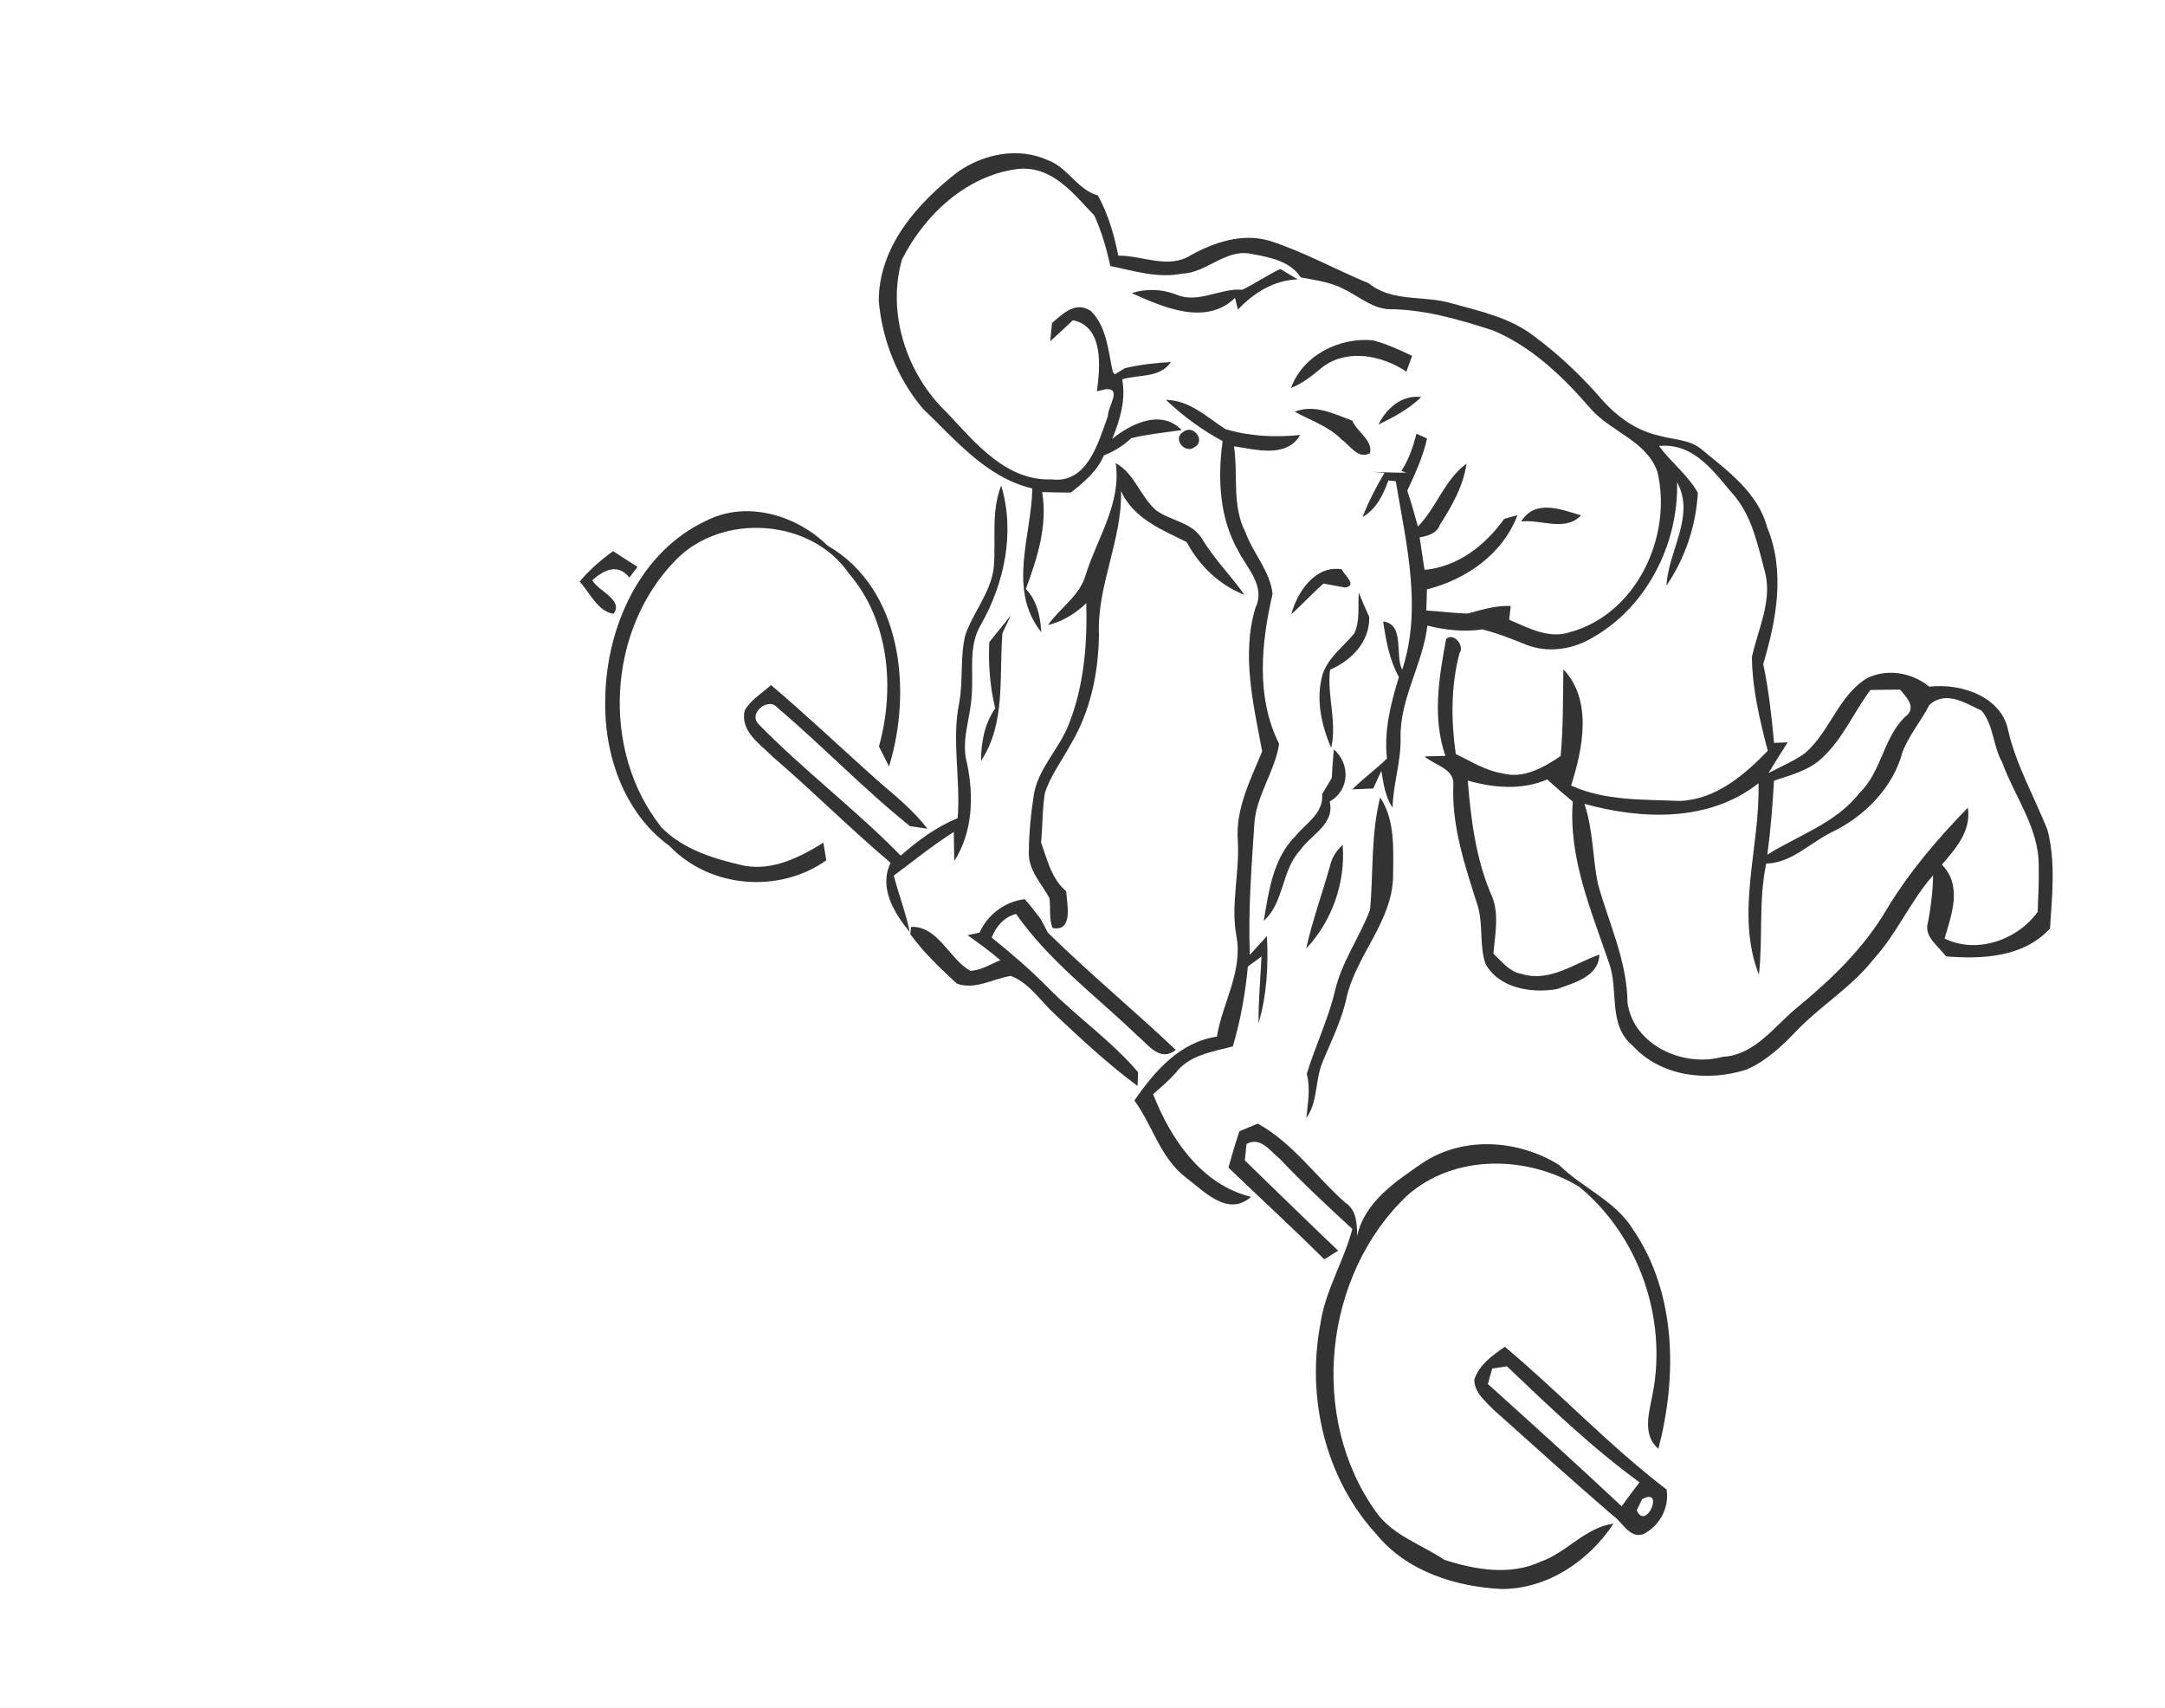
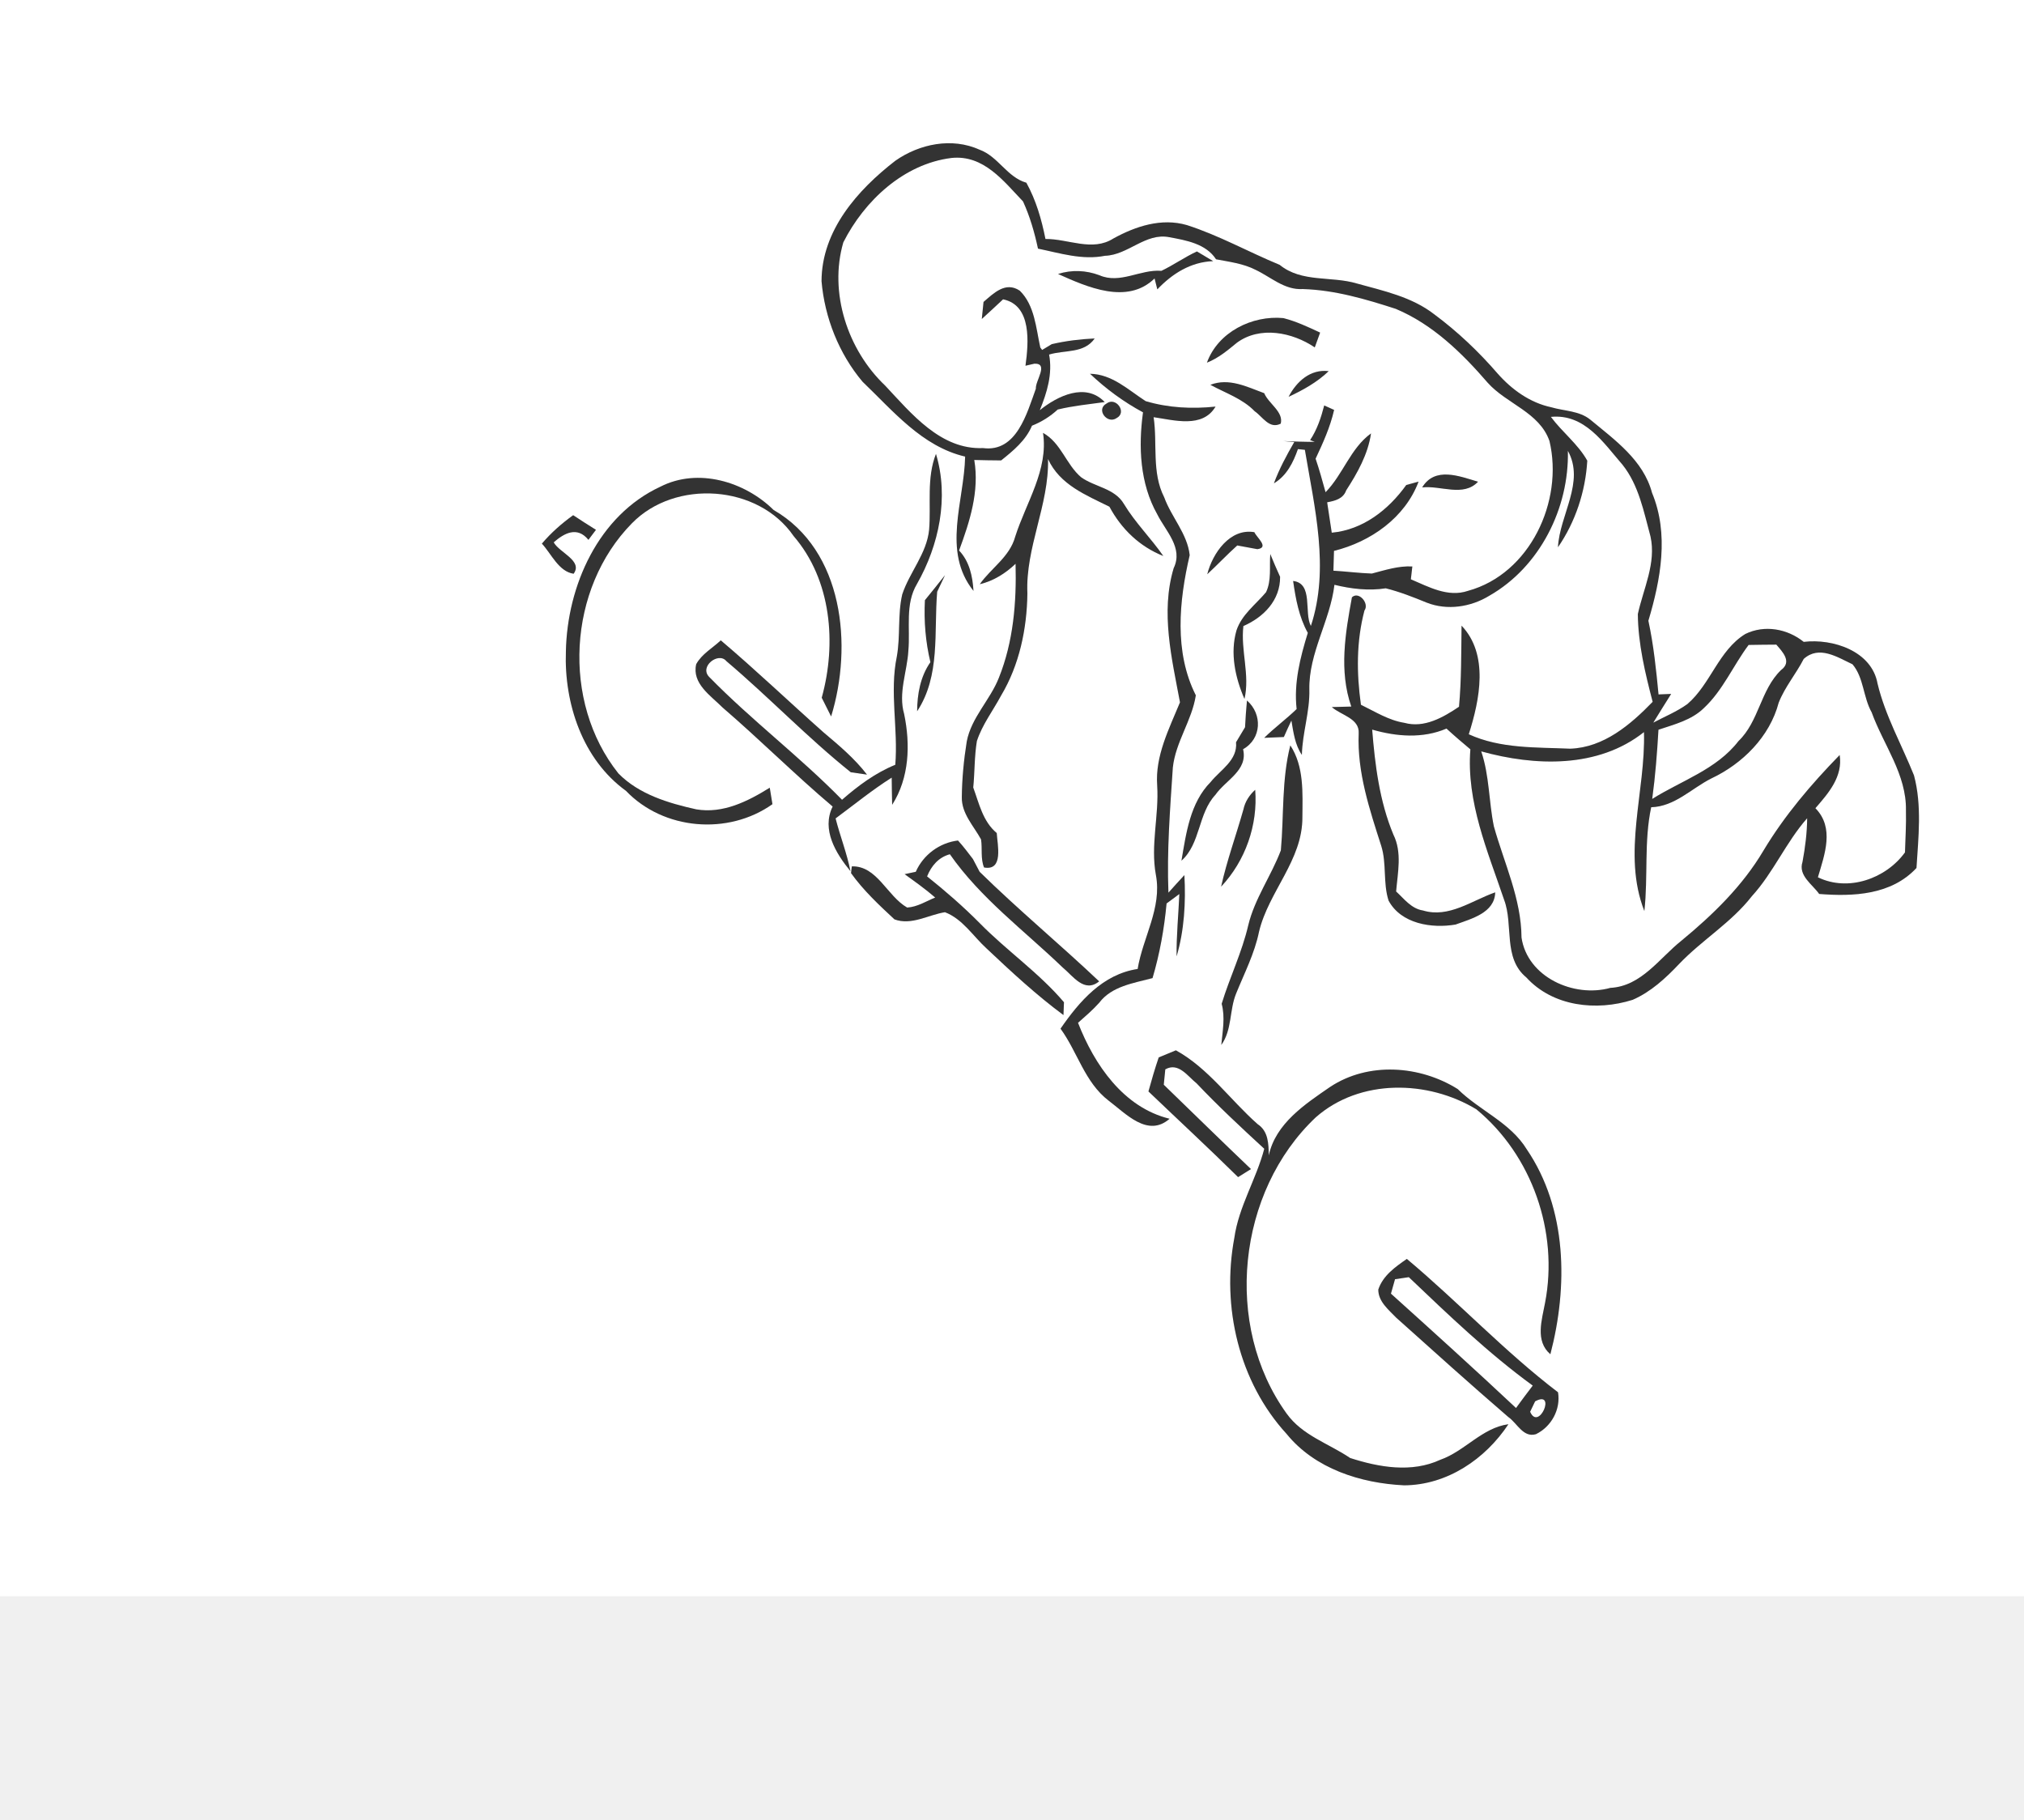
- <svg xmlns="http://www.w3.org/2000/svg" width="317pt" height="250pt" viewBox="0 0 317 250">
+ <svg xmlns="http://www.w3.org/2000/svg" width="317pt" height="285pt" viewBox="0 0 317 285">
  <g fill="#FFF">
    <path d="M0 0h317v250H0V0m140.24 25.17c-5.93 4.58-11.55 10.93-11.57 18.87.49 5.7 2.72 11.35 6.42 15.74 4.78 4.57 9.33 10.15 16.07 11.73-.14 7-3.67 14.81 1.31 21.04-.14-2.29-.63-4.61-2.26-6.33 1.67-4.53 3.21-9.28 2.38-14.18 1.4.04 2.81.06 4.21.07 1.91-1.53 3.85-3.12 4.83-5.44a12.94 12.94 0 004.03-2.53c2.42-.59 4.9-.82 7.36-1.17-2.98-3.12-7.4-.96-10.17 1.28 1.13-2.76 2.03-5.7 1.46-8.72 2.45-.75 5.48-.13 7.14-2.52-2.26.1-4.52.38-6.72.89-.38.23-1.13.69-1.51.91l-.29-.39c-.67-3.02-.87-6.61-3.22-8.9-2.23-1.48-4.07.4-5.67 1.77l-.27 2.67c1.12-1.02 2.23-2.04 3.33-3.08 4.53.92 4 6.83 3.51 10.4l1.4-.32c2.31-.08.12 2.7.23 3.91-1.4 3.84-3.01 10-8.27 9.31-6.64.28-11.22-5.4-15.34-9.79-5.87-5.57-8.84-14.57-6.55-22.43 3.3-6.53 9.48-12.3 16.94-13.22 5.04-.53 8.15 3.61 11.21 6.81 1.08 2.36 1.8 4.86 2.34 7.39 3.45.71 6.94 1.83 10.5 1.12 3.62-.11 6.34-3.65 10.07-2.91 2.64.49 5.74 1.02 7.32 3.46 2.08.4 4.25.66 6.17 1.64 2.42 1.14 4.55 3.2 7.41 3.02 5 .15 9.83 1.57 14.56 3.1 5.78 2.42 10.38 6.91 14.42 11.59 2.97 3.31 8.09 4.61 9.66 9.11 2.24 9.42-3.06 20.82-12.77 23.47-3.12 1.06-6.14-.62-8.94-1.81.06-.5.17-1.51.23-2.01-2.19-.12-4.25.57-6.34 1.11-2.01-.07-4.01-.33-6.02-.45.02-.77.07-2.33.09-3.1 5.73-1.42 11.12-5.18 13.25-10.85-.48.13-1.45.4-1.93.53-2.78 3.88-6.78 7.02-11.67 7.47-.23-1.59-.47-3.17-.72-4.76 1.23-.23 2.51-.54 2.98-1.87 1.77-2.74 3.41-5.64 3.89-8.92-3.22 2.33-4.37 6.41-7.12 9.21-.49-1.76-.97-3.52-1.56-5.25 1.16-2.47 2.29-4.96 2.9-7.64-.39-.17-1.16-.52-1.55-.7-.49 1.9-1.11 3.78-2.21 5.43l.73.27c-1.64.01-3.28-.05-4.92-.12l1.71.15c-1.21 2.08-2.35 4.21-3.19 6.47 2-1.19 3.02-3.25 3.76-5.36.27.03.82.08 1.09.11 1.51 9.02 3.91 18.62.94 27.59-1.11-2.12.42-6.67-2.78-7.05.4 2.8.91 5.62 2.3 8.13-1.19 3.87-2.21 7.84-1.75 11.93-1.63 1.58-3.46 2.92-5.08 4.51.77-.03 2.31-.1 3.08-.13.37-.87.78-1.73 1.18-2.58.32 1.85.55 3.78 1.64 5.38.08-3.45 1.26-6.78 1.17-10.24-.11-5.73 3.26-10.77 3.93-16.4 2.62.64 5.35.97 8.04.55 2.19.55 4.31 1.38 6.4 2.24 3.22 1.27 6.93.7 9.84-1.09 7.89-4.51 12.49-13.71 12.28-22.68 2.72 4.87-1.3 10.06-1.55 15.1 2.74-3.98 4.31-8.75 4.59-13.56-1.44-2.59-3.94-4.48-5.7-6.86 5.28-.52 8.22 4.04 11.23 7.51 2.55 3.21 3.32 7.35 4.37 11.21.93 4.18-1.11 8.17-1.98 12.17.04 4.65 1.15 9.25 2.32 13.74-3.48 3.59-7.65 7.15-12.91 7.34-5.36-.24-10.9.02-15.89-2.26 1.72-5.41 3.17-12.49-1.13-17.01-.06 4.23-.01 8.47-.4 12.7-2.48 1.67-5.45 3.38-8.55 2.52-2.47-.39-4.6-1.76-6.81-2.83-.69-4.94-.73-9.91.55-14.76.81-1.11-.89-3.09-1.96-2.07-1.04 5.64-2.04 11.52-.1 17.11l-3.05.08c1.43 1.28 4.36 1.76 4.21 4.12-.26 6.1 1.71 11.93 3.54 17.65.86 2.77.25 5.78 1.14 8.54 1.96 3.65 6.77 4.39 10.49 3.75 2.47-.91 6.13-1.82 6.21-5.04-3.65 1.27-7.26 4.07-11.31 2.84-1.83-.28-2.95-1.82-4.21-2.98.25-2.96.96-6.12-.43-8.91-2.17-5.21-2.87-10.86-3.32-16.44 3.82 1.1 7.91 1.43 11.64-.16 1.22 1.12 2.47 2.19 3.74 3.25-.64 8.25 2.7 15.92 5.28 23.55 1.5 3.96-.21 9.12 3.48 12.17 4.18 4.58 10.99 5.31 16.66 3.51 2.85-1.24 5.17-3.39 7.28-5.62 3.59-3.76 8.17-6.47 11.38-10.6 3.39-3.71 5.34-8.45 8.67-12.22-.02 2.3-.31 4.58-.73 6.84-.7 2.15 1.54 3.5 2.61 5.02 5.37.43 11.31.16 15.24-4.07.3-4.8.87-9.79-.39-14.5-1.92-4.79-4.5-9.33-5.71-14.38-.91-5.1-7-7.08-11.56-6.53-2.56-2.06-6.13-2.71-9.14-1.24-4.19 2.57-5.43 7.85-9.08 10.98-1.65 1.19-3.56 1.96-5.34 2.91.91-1.51 1.87-3 2.8-4.5l-1.98.08c-.37-3.86-.77-7.74-1.59-11.54 1.93-6.47 3.26-13.57.57-20.04-1.36-5.1-5.8-8.25-9.65-11.44-1.73-1.42-4.1-1.35-6.15-1.96-3.3-.7-6.16-2.76-8.36-5.25-2.97-3.44-6.29-6.59-9.93-9.29-3.51-2.74-7.95-3.68-12.14-4.84-4-1.2-8.63-.1-12.09-2.92-4.87-2.01-9.51-4.62-14.54-6.23-3.97-1.15-8 .18-11.48 2.09-3.32 2.13-7.09.05-10.66.09-.61-3.06-1.47-6.06-2.99-8.81-3.03-.87-4.4-4.1-7.32-5.17-4.32-1.96-9.4-.93-13.19 1.72m41.66 17.25c-3.32-.27-6.47 2.12-9.73.68-2.1-.78-4.32-.87-6.46-.19 4.59 2.06 10.85 4.86 15.12.7l.43 1.71c2.34-2.46 5.24-4.3 8.75-4.42-.84-.51-1.7-1.02-2.55-1.52-1.92.89-3.66 2.13-5.56 3.04m7.13 14.38c1.78-.7 3.23-1.92 4.69-3.12 3.62-2.67 8.71-1.64 12.2.73.28-.77.55-1.55.84-2.32-1.87-.87-3.75-1.76-5.76-2.27-4.9-.46-10.24 2.19-11.97 6.98m12.79 5.35c2.26-1.06 4.47-2.28 6.28-4.02-2.87-.36-5.05 1.64-6.28 4.02m-31.1-3.61c2.49 2.36 5.27 4.41 8.3 6.04-.74 5.37-.49 11.15 2.23 15.97 1.33 2.66 4.11 5.24 2.57 8.44-2.07 6.93-.29 14.14.99 21.01-1.71 4.16-3.91 8.39-3.57 13.03.3 4.69-1.07 9.33-.2 14.02.97 5.16-2.05 9.76-2.86 14.71-5.46.82-9.12 5.06-12.08 9.35 2.67 3.66 3.79 8.4 7.52 11.26 2.69 2.02 6.13 5.85 9.56 2.85-7.23-1.77-11.78-8.46-14.34-15.03 1.14-1.01 2.3-2 3.32-3.14 1.95-2.6 5.4-3.07 8.35-3.86 1.13-3.81 1.83-7.73 2.2-11.69l2-1.48c-.14 3.26-.47 6.51-.43 9.77 1.21-4.13 1.45-8.45 1.22-12.73-.84.91-1.68 1.82-2.5 2.75-.26-6.55.26-13.08.69-19.6.43-4.01 3-7.38 3.6-11.31-3.42-6.78-2.63-14.79-.96-21.95-.36-3.35-2.87-5.96-3.99-9.06-1.99-3.9-1.04-8.38-1.66-12.55 3.21.46 7.67 1.78 9.7-1.66-3.68.39-7.38.2-10.94-.85-2.73-1.76-5.25-4.23-8.72-4.29m18.85 1.73c2.36 1.29 5.03 2.16 6.94 4.14 1.23.84 2.3 2.86 4.08 1.94.47-1.86-1.91-3.13-2.59-4.77-2.71-1-5.52-2.44-8.43-1.31m-16.26 2.93c-1.72.92.11 3.3 1.57 2.28 1.71-.89-.13-3.4-1.57-2.28m-9.95 4.6c.87 5.78-2.67 10.94-4.36 16.26-.86 3.16-3.76 4.9-5.55 7.44 2.15-.51 4.02-1.69 5.61-3.2.16 6.04-.34 12.19-2.61 17.84-1.37 3.5-4.33 6.24-5.04 10.01-.46 2.88-.74 5.79-.77 8.7-.05 2.57 1.85 4.49 3.01 6.61.23 1.45-.1 2.99.47 4.4 3.1.58 2.09-3.57 1.99-5.39-2.17-1.8-2.76-4.61-3.68-7.13.24-2.42.17-4.87.57-7.28.84-2.57 2.52-4.75 3.79-7.12 2.87-4.8 4.05-10.46 4.12-16.01-.32-7.2 3.41-13.84 3.23-21.04 1.86 4.04 5.92 5.63 9.62 7.47 1.88 3.5 4.72 6.24 8.44 7.72-1.95-2.81-4.41-5.22-6.17-8.15-1.44-2.46-4.56-2.65-6.7-4.18-2.37-2.01-3.15-5.4-5.97-6.95m-16.77 3.29c-1.49 3.81-.75 7.91-1.07 11.87-.37 3.75-3.06 6.65-4.21 10.13-.74 3.19-.27 6.52-.85 9.74-1.16 5.61.23 11.3-.24 16.95-3.12 1.27-5.82 3.28-8.34 5.48-6.6-6.75-14.19-12.47-20.79-19.22-1.64-1.63 1.45-4.01 2.68-2.49 6.64 5.62 12.68 11.96 19.48 17.4.64.09 1.91.28 2.54.37-1.94-2.53-4.39-4.58-6.81-6.62-5.39-4.78-10.6-9.76-16.09-14.41-1.3 1.22-2.97 2.13-3.85 3.73-.7 3.04 2.28 4.93 4.13 6.79 5.86 5.04 11.33 10.52 17.24 15.51-1.78 3.63.52 7.36 2.79 10.13-.56-2.82-1.62-5.49-2.33-8.27 2.91-2.15 5.72-4.45 8.79-6.39.01 1.42.04 2.84.07 4.26 2.69-4.22 2.87-9.43 1.88-14.21-.96-3.32.47-6.62.66-9.95.31-3.49-.55-7.27 1.35-10.44 3.46-6.08 5.03-13.57 2.97-20.36m76.15 5.25c2.9-.34 6.45 1.55 8.75-.89-2.96-.89-6.75-2.4-8.75.89m-119.3-.12c-9.73 4.51-14.61 15.54-14.81 25.81-.29 8.14 2.61 16.91 9.41 21.83 5.88 6.15 16 7.01 22.94 2.09-.11-.64-.32-1.93-.42-2.58-3.44 2.14-7.33 4.1-11.51 3.39-4.36-.97-8.99-2.35-12.2-5.63-8.94-11.23-7.93-28.96 2.12-39.17 6.77-6.95 19.8-6.07 25.33 2 5.93 6.88 6.75 16.84 4.4 25.32.48.98.97 1.96 1.47 2.93 3.41-11.06 1.96-26.01-9.01-32.34-4.52-4.45-11.83-6.65-17.72-3.65m-18.57 8.92c1.5 1.62 2.63 4.37 4.97 4.72 1.49-2.04-2.22-3.29-3.12-4.92 1.64-1.43 3.67-2.57 5.44-.39.39-.53.79-1.05 1.18-1.57-1.2-.75-2.39-1.51-3.57-2.29-1.8 1.29-3.46 2.76-4.9 4.45m104.21 4.8c1.59-1.47 3.08-3.06 4.7-4.51.79.14 2.36.43 3.15.58 1.91-.26-.1-1.81-.47-2.66-3.82-.66-6.55 3.3-7.38 6.59m9.21 2.81c-1.62 1.93-3.8 3.49-4.63 5.98-1.03 3.58-.2 7.4 1.25 10.74.88-3.75-.62-7.61-.17-11.42 3.18-1.39 5.78-4.04 5.75-7.71-.54-1.18-1.05-2.37-1.54-3.57-.15 1.99.22 4.13-.66 5.98M144.86 94c-.17 3.27.1 6.53.86 9.71-1.58 2.27-2.06 4.99-2.08 7.69 3.68-5.58 2.61-12.41 3.14-18.72.41-.86.82-1.73 1.23-2.6-1.05 1.31-2.08 2.63-3.15 3.92m50.44 15.71c-.13 1.39-.23 2.79-.3 4.19-.48.78-.95 1.56-1.41 2.35.27 2.82-2.43 4.31-3.97 6.22-3.23 3.27-3.84 8.01-4.58 12.33 3-2.66 2.58-7.39 5.32-10.32 1.59-2.3 5.13-3.83 4.33-7.14 2.93-1.64 3.05-5.5.61-7.63m6.79 7.03c-1.37 5.38-.99 10.96-1.48 16.44-1.51 4-4.1 7.54-5.11 11.75-.98 4.23-2.9 8.14-4.16 12.28.57 2.13.14 4.31-.06 6.45 1.71-2.37 1.25-5.44 2.32-8.05 1.29-3.19 2.9-6.29 3.59-9.69 1.5-6.29 6.84-11.22 6.79-17.94.03-3.79.28-7.94-1.89-11.24m-7.34 10.02c-1.14 4.05-2.59 8-3.5 12.11 3.8-4.05 5.77-9.63 5.34-15.17-.91.82-1.58 1.85-1.84 3.06m-51.32 9.78c-.44.09-1.31.28-1.75.37 1.63 1.18 3.27 2.34 4.79 3.66-1.43.59-2.81 1.48-4.39 1.57-3.15-1.8-4.71-6.57-8.67-6.45l-.12 1.06c1.92 2.69 4.38 4.99 6.8 7.24 2.65.99 5.3-.71 7.91-1.12 2.77 1.06 4.4 3.75 6.52 5.68 3.86 3.64 7.77 7.27 12.04 10.43l.08-2.01c-3.92-4.62-8.99-8.09-13.22-12.41-2.58-2.6-5.35-5.01-8.22-7.3.67-1.66 1.8-2.99 3.57-3.47 4.81 6.9 11.65 11.95 17.65 17.72 1.66 1.37 3.41 4.07 5.73 2.19-6.15-5.82-12.68-11.23-18.72-17.16-.26-.5-.79-1.5-1.05-2-.76-.98-1.5-1.99-2.34-2.9-2.89.35-5.44 2.24-6.61 4.9m38.05 29.07c-.6 1.76-1.12 3.54-1.61 5.33 4.68 4.48 9.43 8.87 14.04 13.42.67-.42 1.35-.84 2.02-1.26-4.59-4.37-9.11-8.81-13.66-13.21l.24-2.41c2.07-1.16 3.5 1.08 4.9 2.19 3.38 3.57 6.98 6.92 10.6 10.25-1.25 4.77-4 9.05-4.69 13.97-2.02 10.76.71 22.53 8.19 30.69 4.43 5.46 11.61 7.73 18.42 8.05 6.71-.04 12.7-4.1 16.32-9.57-4.13.56-6.84 4.23-10.67 5.57-4.5 2.08-9.59 1.18-14.12-.28-3.37-2.28-7.49-3.52-9.95-6.96-9.95-13.8-7.76-34.75 4.56-46.39 6.91-6.09 17.55-5.87 25.16-1.26 8.73 7.19 12.9 19.22 10.76 30.3-.49 2.67-1.6 5.98.83 8.06 2.77-10.6 2.65-22.77-3.71-32.11-2.57-4.19-7.38-6.05-10.8-9.42-5.92-3.71-14-4.3-19.98-.34-3.94 2.71-8.53 5.72-9.61 10.72-.04-1.8-.06-3.77-1.74-4.88-4.31-3.8-7.7-8.75-12.81-11.57-.67.28-2.02.83-2.69 1.11m38.86 31.56c-1.81 1.26-3.74 2.6-4.47 4.8-.01 1.88 1.61 3.15 2.79 4.39 5.83 5.23 11.64 10.46 17.57 15.57 1.39.96 2.33 3.28 4.33 2.69 2.42-1.18 3.9-3.88 3.46-6.56-8.38-6.39-15.61-14.13-23.68-20.89m4.86 17.17c.67.43.67.43 0 0z" />
    <path d="M266.88 110.88c2.97-2.78 4.57-6.64 6.99-9.87 1.44-.03 2.89-.04 4.34-.05 1 1.16 2.5 2.7.73 3.99-3.22 3.12-3.43 8.03-6.66 11.12-3.42 4.44-8.93 6.18-13.51 9.06.49-3.59.77-7.21.98-10.84 2.49-.84 5.19-1.5 7.13-3.41z" />
    <path d="M282.5 103.2c2.4-2.16 5.23-.3 7.64.84 1.78 2.09 1.66 5.15 3 7.52 1.84 5.09 5.48 9.72 5.37 15.36.06 2.19-.09 4.38-.15 6.58-3 4.14-8.92 6.21-13.64 3.9 1.06-3.59 2.63-7.74-.39-10.82 2.04-2.35 4.32-4.94 3.8-8.33-4.47 4.58-8.64 9.48-11.94 14.98-3.27 5.53-7.91 10.03-12.82 14.08-3.48 2.76-6.29 7.15-11.15 7.41-5.69 1.59-13-1.66-13.92-7.88-.04-6.09-2.72-11.66-4.33-17.42-.8-3.89-.69-7.94-1.98-11.74 8.41 2.33 18.28 2.69 25.49-3.02.27 9.32-3.47 19 .06 28.03.6-5.4-.07-10.92 1.07-16.26 3.69-.11 6.29-2.93 9.4-4.5 4.91-2.31 9.16-6.54 10.57-11.88.97-2.47 2.72-4.51 3.92-6.85zM218.49 200.35l2.16-.32c6.23 5.93 12.45 11.91 19.41 16.98-.89 1.16-1.76 2.33-2.62 3.51-6.45-6.05-13.02-11.99-19.59-17.91.16-.56.48-1.69.64-2.26zM240.43 219.48c3.4-1.86.58 4.76-.78 1.63.2-.41.59-1.22.78-1.63z" />
  </g>
  <g fill="#333">
    <path d="M140.24 25.17c3.79-2.65 8.87-3.68 13.19-1.72 2.92 1.07 4.29 4.3 7.32 5.17 1.52 2.75 2.38 5.75 2.99 8.81 3.57-.04 7.34 2.04 10.66-.09 3.48-1.91 7.51-3.24 11.48-2.09 5.03 1.61 9.67 4.22 14.54 6.23 3.46 2.82 8.09 1.72 12.09 2.92 4.19 1.16 8.63 2.1 12.14 4.84 3.64 2.7 6.96 5.85 9.93 9.29 2.2 2.49 5.06 4.55 8.36 5.25 2.05.61 4.42.54 6.15 1.96 3.85 3.19 8.29 6.34 9.65 11.44 2.69 6.47 1.36 13.57-.57 20.04.82 3.8 1.22 7.68 1.59 11.54l1.98-.08c-.93 1.5-1.89 2.99-2.8 4.5 1.78-.95 3.69-1.72 5.34-2.91 3.65-3.13 4.89-8.41 9.08-10.98 3.01-1.47 6.58-.82 9.14 1.24 4.56-.55 10.65 1.43 11.56 6.53 1.21 5.05 3.79 9.59 5.71 14.38 1.26 4.71.69 9.7.39 14.5-3.93 4.23-9.87 4.5-15.24 4.07-1.07-1.52-3.31-2.87-2.61-5.02.42-2.26.71-4.54.73-6.84-3.33 3.77-5.28 8.51-8.67 12.22-3.21 4.13-7.79 6.84-11.38 10.6-2.11 2.23-4.43 4.38-7.28 5.62-5.67 1.8-12.48 1.07-16.66-3.51-3.69-3.05-1.98-8.21-3.48-12.17-2.58-7.63-5.92-15.3-5.28-23.55-1.27-1.06-2.52-2.13-3.74-3.25-3.73 1.59-7.82 1.26-11.64.16.45 5.58 1.15 11.23 3.32 16.44 1.39 2.79.68 5.95.43 8.91 1.26 1.16 2.38 2.7 4.21 2.98 4.05 1.23 7.66-1.57 11.31-2.84-.08 3.22-3.74 4.13-6.21 5.04-3.72.64-8.53-.1-10.49-3.75-.89-2.76-.28-5.77-1.14-8.54-1.83-5.72-3.8-11.55-3.54-17.65.15-2.36-2.78-2.84-4.21-4.12l3.05-.08c-1.94-5.59-.94-11.47.1-17.11 1.07-1.02 2.77.96 1.96 2.07-1.28 4.85-1.24 9.82-.55 14.76 2.21 1.07 4.34 2.44 6.81 2.83 3.1.86 6.07-.85 8.55-2.52.39-4.23.34-8.47.4-12.7 4.3 4.52 2.85 11.6 1.13 17.01 4.99 2.28 10.53 2.02 15.89 2.26 5.26-.19 9.43-3.75 12.91-7.34-1.17-4.49-2.28-9.09-2.32-13.74.87-4 2.91-7.99 1.98-12.17-1.05-3.86-1.82-8-4.37-11.21-3.01-3.47-5.95-8.03-11.23-7.51 1.76 2.38 4.26 4.27 5.7 6.86-.28 4.81-1.85 9.58-4.59 13.56.25-5.04 4.27-10.23 1.55-15.1.21 8.97-4.39 18.17-12.28 22.68-2.91 1.79-6.62 2.36-9.84 1.09-2.09-.86-4.21-1.69-6.4-2.24-2.69.42-5.42.09-8.04-.55-.67 5.63-4.04 10.67-3.93 16.4.09 3.46-1.09 6.79-1.17 10.24-1.09-1.6-1.32-3.53-1.64-5.38-.4.85-.81 1.71-1.18 2.58-.77.03-2.31.1-3.08.13 1.62-1.59 3.45-2.93 5.08-4.51-.46-4.09.56-8.06 1.75-11.93-1.39-2.51-1.9-5.33-2.3-8.13 3.2.38 1.67 4.93 2.78 7.05 2.97-8.97.57-18.57-.94-27.59-.27-.03-.82-.08-1.09-.11-.74 2.11-1.76 4.17-3.76 5.36.84-2.26 1.98-4.39 3.19-6.47l-1.71-.15c1.64.07 3.28.13 4.92.12l-.73-.27c1.1-1.65 1.72-3.53 2.21-5.43.39.18 1.16.53 1.55.7-.61 2.68-1.74 5.17-2.9 7.64.59 1.73 1.07 3.49 1.56 5.25 2.75-2.8 3.9-6.88 7.12-9.21-.48 3.28-2.12 6.18-3.89 8.92-.47 1.33-1.75 1.64-2.98 1.87.25 1.59.49 3.17.72 4.76 4.89-.45 8.89-3.59 11.67-7.47.48-.13 1.45-.4 1.93-.53-2.13 5.67-7.52 9.43-13.25 10.85-.02.77-.07 2.33-.09 3.1 2.01.12 4.01.38 6.02.45 2.09-.54 4.15-1.23 6.34-1.11-.06.5-.17 1.51-.23 2.01 2.8 1.19 5.82 2.87 8.94 1.81 9.71-2.65 15.01-14.05 12.77-23.47-1.57-4.5-6.69-5.8-9.66-9.11-4.04-4.68-8.64-9.17-14.42-11.59-4.73-1.53-9.56-2.95-14.56-3.1-2.86.18-4.99-1.88-7.41-3.02-1.92-.98-4.09-1.24-6.17-1.64-1.58-2.44-4.68-2.97-7.32-3.46-3.73-.74-6.45 2.8-10.07 2.91-3.56.71-7.05-.41-10.5-1.12-.54-2.53-1.26-5.03-2.34-7.39-3.06-3.2-6.17-7.34-11.21-6.81-7.46.92-13.64 6.69-16.94 13.22-2.29 7.86.68 16.86 6.55 22.43 4.12 4.39 8.7 10.07 15.34 9.79 5.26.69 6.87-5.47 8.27-9.31-.11-1.21 2.08-3.99-.23-3.91l-1.4.32c.49-3.57 1.02-9.48-3.51-10.4-1.1 1.04-2.21 2.06-3.33 3.08l.27-2.67c1.6-1.37 3.44-3.25 5.67-1.77 2.35 2.29 2.55 5.88 3.22 8.9l.29.39c.38-.22 1.13-.68 1.51-.91 2.2-.51 4.46-.79 6.72-.89-1.66 2.39-4.69 1.77-7.14 2.52.57 3.02-.33 5.96-1.46 8.72 2.77-2.24 7.19-4.4 10.17-1.28-2.46.35-4.94.58-7.36 1.17a12.94 12.94 0 01-4.03 2.53c-.98 2.32-2.92 3.91-4.83 5.44-1.4-.01-2.81-.03-4.21-.07.83 4.9-.71 9.65-2.38 14.18 1.63 1.72 2.12 4.04 2.26 6.33-4.98-6.23-1.45-14.04-1.31-21.04-6.74-1.58-11.29-7.16-16.07-11.73-3.7-4.39-5.93-10.04-6.42-15.74.02-7.94 5.64-14.29 11.57-18.87m126.64 85.71c-1.94 1.91-4.64 2.57-7.13 3.41-.21 3.63-.49 7.25-.98 10.84 4.58-2.88 10.09-4.62 13.51-9.06 3.23-3.09 3.44-8 6.66-11.12 1.77-1.29.27-2.83-.73-3.99-1.45.01-2.9.02-4.34.05-2.42 3.23-4.02 7.09-6.99 9.87m15.62-7.68c-1.2 2.34-2.95 4.38-3.92 6.85-1.41 5.34-5.66 9.57-10.57 11.88-3.11 1.57-5.71 4.39-9.4 4.5-1.14 5.34-.47 10.86-1.07 16.26-3.53-9.03.21-18.71-.06-28.03-7.21 5.71-17.08 5.35-25.49 3.02 1.29 3.8 1.18 7.85 1.98 11.74 1.61 5.76 4.29 11.33 4.33 17.42.92 6.22 8.23 9.47 13.92 7.88 4.86-.26 7.67-4.65 11.15-7.41 4.91-4.05 9.55-8.55 12.82-14.08 3.3-5.5 7.47-10.4 11.94-14.98.52 3.39-1.76 5.98-3.8 8.33 3.02 3.08 1.45 7.23.39 10.82 4.72 2.31 10.64.24 13.64-3.9.06-2.2.21-4.39.15-6.58.11-5.64-3.53-10.27-5.37-15.36-1.34-2.37-1.22-5.43-3-7.52-2.41-1.14-5.24-3-7.64-.84z" />
    <path d="M181.9 42.42c1.9-.91 3.64-2.15 5.56-3.04.85.5 1.71 1.01 2.55 1.52-3.51.12-6.41 1.96-8.75 4.42l-.43-1.71c-4.27 4.16-10.53 1.36-15.12-.7 2.14-.68 4.36-.59 6.46.19 3.26 1.44 6.41-.95 9.73-.68zM189.03 56.8c1.73-4.79 7.07-7.44 11.97-6.98 2.01.51 3.89 1.4 5.76 2.27-.29.77-.56 1.55-.84 2.32-3.49-2.37-8.58-3.4-12.2-.73-1.46 1.2-2.91 2.42-4.69 3.12zM201.82 62.15c1.23-2.38 3.41-4.38 6.28-4.02-1.81 1.74-4.02 2.96-6.28 4.02zM170.72 58.54c3.47.06 5.99 2.53 8.72 4.29 3.56 1.05 7.26 1.24 10.94.85-2.03 3.44-6.49 2.12-9.7 1.66.62 4.17-.33 8.65 1.66 12.55 1.12 3.1 3.63 5.71 3.99 9.06-1.67 7.16-2.46 15.17.96 21.95-.6 3.93-3.17 7.3-3.6 11.31-.43 6.52-.95 13.05-.69 19.6.82-.93 1.66-1.84 2.5-2.75.23 4.28-.01 8.6-1.22 12.73-.04-3.26.29-6.51.43-9.77l-2 1.48c-.37 3.96-1.07 7.88-2.2 11.69-2.95.79-6.4 1.26-8.35 3.86-1.02 1.14-2.18 2.13-3.32 3.14 2.56 6.57 7.11 13.26 14.34 15.03-3.43 3-6.87-.83-9.56-2.85-3.73-2.86-4.85-7.6-7.52-11.26 2.96-4.29 6.62-8.53 12.08-9.35.81-4.95 3.83-9.55 2.86-14.71-.87-4.69.5-9.33.2-14.02-.34-4.64 1.86-8.87 3.57-13.03-1.28-6.87-3.06-14.08-.99-21.01 1.54-3.2-1.24-5.78-2.57-8.44-2.72-4.82-2.97-10.6-2.23-15.97-3.03-1.63-5.81-3.68-8.3-6.04zM189.57 60.27c2.91-1.13 5.72.31 8.43 1.31.68 1.64 3.06 2.91 2.59 4.77-1.78.92-2.85-1.1-4.08-1.94-1.91-1.98-4.58-2.85-6.94-4.14z" />
    <path d="M173.31 63.2c1.44-1.12 3.28 1.39 1.57 2.28-1.46 1.02-3.29-1.36-1.57-2.28zM163.36 67.8c2.82 1.55 3.6 4.94 5.97 6.95 2.14 1.53 5.26 1.72 6.7 4.18 1.76 2.93 4.22 5.34 6.17 8.15-3.72-1.48-6.56-4.22-8.44-7.72-3.7-1.84-7.76-3.43-9.62-7.47.18 7.2-3.55 13.84-3.23 21.04-.07 5.55-1.25 11.21-4.12 16.01-1.27 2.37-2.95 4.55-3.79 7.12-.4 2.41-.33 4.86-.57 7.28.92 2.52 1.51 5.33 3.68 7.13.1 1.82 1.11 5.97-1.99 5.39-.57-1.41-.24-2.95-.47-4.4-1.16-2.12-3.06-4.04-3.01-6.61.03-2.91.31-5.82.77-8.7.71-3.77 3.67-6.51 5.04-10.01 2.27-5.65 2.77-11.8 2.61-17.84-1.59 1.51-3.46 2.69-5.61 3.2 1.79-2.54 4.69-4.28 5.55-7.44 1.69-5.32 5.23-10.48 4.36-16.26zM146.59 71.09c2.06 6.79.49 14.28-2.97 20.36-1.9 3.17-1.04 6.95-1.35 10.44-.19 3.33-1.62 6.63-.66 9.95.99 4.78.81 9.99-1.88 14.21-.03-1.42-.06-2.84-.07-4.26-3.07 1.94-5.88 4.24-8.79 6.39.71 2.78 1.77 5.45 2.33 8.27-2.27-2.77-4.57-6.5-2.79-10.13-5.91-4.99-11.38-10.47-17.24-15.51-1.85-1.86-4.83-3.75-4.13-6.79.88-1.6 2.55-2.51 3.85-3.73 5.49 4.65 10.7 9.63 16.09 14.41 2.42 2.04 4.87 4.09 6.81 6.62-.63-.09-1.9-.28-2.54-.37-6.8-5.44-12.84-11.78-19.48-17.4-1.23-1.52-4.32.86-2.68 2.49 6.6 6.75 14.19 12.47 20.79 19.22 2.52-2.2 5.22-4.21 8.34-5.48.47-5.65-.92-11.34.24-16.95.58-3.22.11-6.55.85-9.74 1.15-3.48 3.84-6.38 4.21-10.13.32-3.96-.42-8.06 1.07-11.87zM222.74 76.34c2-3.29 5.79-1.78 8.75-.89-2.3 2.44-5.85.55-8.75.89z" />
    <path d="M103.44 76.22c5.89-3 13.2-.8 17.72 3.65 10.97 6.33 12.42 21.28 9.01 32.34-.5-.97-.99-1.95-1.47-2.93 2.35-8.48 1.53-18.44-4.4-25.32-5.53-8.07-18.56-8.95-25.33-2-10.05 10.21-11.06 27.94-2.12 39.17 3.21 3.28 7.84 4.66 12.2 5.63 4.18.71 8.07-1.25 11.51-3.39.1.65.31 1.94.42 2.58-6.94 4.92-17.06 4.06-22.94-2.09-6.8-4.92-9.7-13.69-9.41-21.83.2-10.27 5.08-21.3 14.81-25.81z" />
    <path d="M84.87 85.14c1.44-1.69 3.1-3.16 4.9-4.45 1.18.78 2.37 1.54 3.57 2.29-.39.52-.79 1.04-1.18 1.57-1.77-2.18-3.8-1.04-5.44.39.9 1.63 4.61 2.88 3.12 4.92-2.34-.35-3.47-3.1-4.97-4.72zM189.08 89.94c.83-3.29 3.56-7.25 7.38-6.59.37.85 2.38 2.4.47 2.66-.79-.15-2.36-.44-3.15-.58-1.62 1.45-3.11 3.04-4.7 4.51zM198.29 92.75c.88-1.85.51-3.99.66-5.98.49 1.2 1 2.39 1.54 3.57.03 3.67-2.57 6.32-5.75 7.71-.45 3.81 1.05 7.67.17 11.42-1.45-3.34-2.28-7.16-1.25-10.74.83-2.49 3.01-4.05 4.63-5.98zM144.86 94c1.07-1.29 2.1-2.61 3.15-3.92-.41.87-.82 1.74-1.23 2.6-.53 6.31.54 13.14-3.14 18.72.02-2.7.5-5.42 2.08-7.69-.76-3.18-1.03-6.44-.86-9.71zM195.3 109.71c2.44 2.13 2.32 5.99-.61 7.63.8 3.31-2.74 4.84-4.33 7.14-2.74 2.93-2.32 7.66-5.32 10.32.74-4.32 1.35-9.06 4.58-12.33 1.54-1.91 4.24-3.4 3.97-6.22.46-.79.93-1.57 1.41-2.35.07-1.4.17-2.8.3-4.19zM202.09 116.74c2.17 3.3 1.92 7.45 1.89 11.24.05 6.72-5.29 11.65-6.79 17.94-.69 3.4-2.3 6.5-3.59 9.69-1.07 2.61-.61 5.68-2.32 8.05.2-2.14.63-4.32.06-6.45 1.26-4.14 3.18-8.05 4.16-12.28 1.01-4.21 3.6-7.75 5.11-11.75.49-5.48.11-11.06 1.48-16.44zM194.75 126.76c.26-1.21.93-2.24 1.84-3.06.43 5.54-1.54 11.12-5.34 15.17.91-4.11 2.36-8.06 3.5-12.11zM143.43 136.54c1.17-2.66 3.72-4.55 6.61-4.9.84.91 1.58 1.92 2.34 2.9.26.5.79 1.5 1.05 2 6.04 5.93 12.57 11.34 18.72 17.16-2.32 1.88-4.07-.82-5.73-2.19-6-5.77-12.84-10.82-17.65-17.72-1.77.48-2.9 1.81-3.57 3.47 2.87 2.29 5.64 4.7 8.22 7.3 4.23 4.32 9.3 7.79 13.22 12.41l-.08 2.01c-4.27-3.16-8.18-6.79-12.04-10.43-2.12-1.93-3.75-4.62-6.52-5.68-2.61.41-5.26 2.11-7.91 1.12-2.42-2.25-4.88-4.55-6.8-7.24l.12-1.06c3.96-.12 5.52 4.65 8.67 6.45 1.58-.09 2.96-.98 4.39-1.57-1.52-1.32-3.16-2.48-4.79-3.66.44-.09 1.31-.28 1.75-.37zM181.48 165.61c.67-.28 2.02-.83 2.69-1.11 5.11 2.82 8.5 7.77 12.81 11.57 1.68 1.11 1.7 3.08 1.74 4.88 1.08-5 5.67-8.01 9.61-10.72 5.98-3.96 14.06-3.37 19.98.34 3.42 3.37 8.23 5.23 10.8 9.42 6.36 9.34 6.48 21.51 3.71 32.11-2.43-2.08-1.32-5.39-.83-8.06 2.14-11.08-2.03-23.11-10.76-30.3-7.61-4.61-18.25-4.83-25.16 1.26-12.32 11.64-14.51 32.59-4.56 46.39 2.46 3.44 6.58 4.68 9.95 6.96 4.53 1.46 9.62 2.36 14.12.28 3.83-1.34 6.54-5.01 10.67-5.57-3.62 5.47-9.61 9.53-16.32 9.57-6.81-.32-13.99-2.59-18.42-8.05-7.48-8.16-10.21-19.93-8.19-30.69.69-4.92 3.44-9.2 4.69-13.97-3.62-3.33-7.22-6.68-10.6-10.25-1.4-1.11-2.83-3.35-4.9-2.19l-.24 2.41c4.55 4.4 9.07 8.84 13.66 13.21-.67.42-1.35.84-2.02 1.26-4.61-4.55-9.36-8.94-14.04-13.42.49-1.79 1.01-3.57 1.61-5.33z" />
    <path d="M220.34 197.17c8.07 6.76 15.3 14.5 23.68 20.89.44 2.68-1.04 5.38-3.46 6.56-2 .59-2.94-1.73-4.33-2.69-5.93-5.11-11.74-10.34-17.57-15.57-1.18-1.24-2.8-2.51-2.79-4.39.73-2.2 2.66-3.54 4.47-4.8m-1.85 3.18c-.16.57-.48 1.7-.64 2.26 6.57 5.92 13.14 11.86 19.59 17.91.86-1.18 1.73-2.35 2.62-3.51-6.96-5.07-13.18-11.05-19.41-16.98l-2.16.32m21.94 19.13c-.19.41-.58 1.22-.78 1.63 1.36 3.13 4.18-3.49.78-1.63zM225.2 214.34c.67.43.67.43 0 0z" />
  </g>
</svg>
